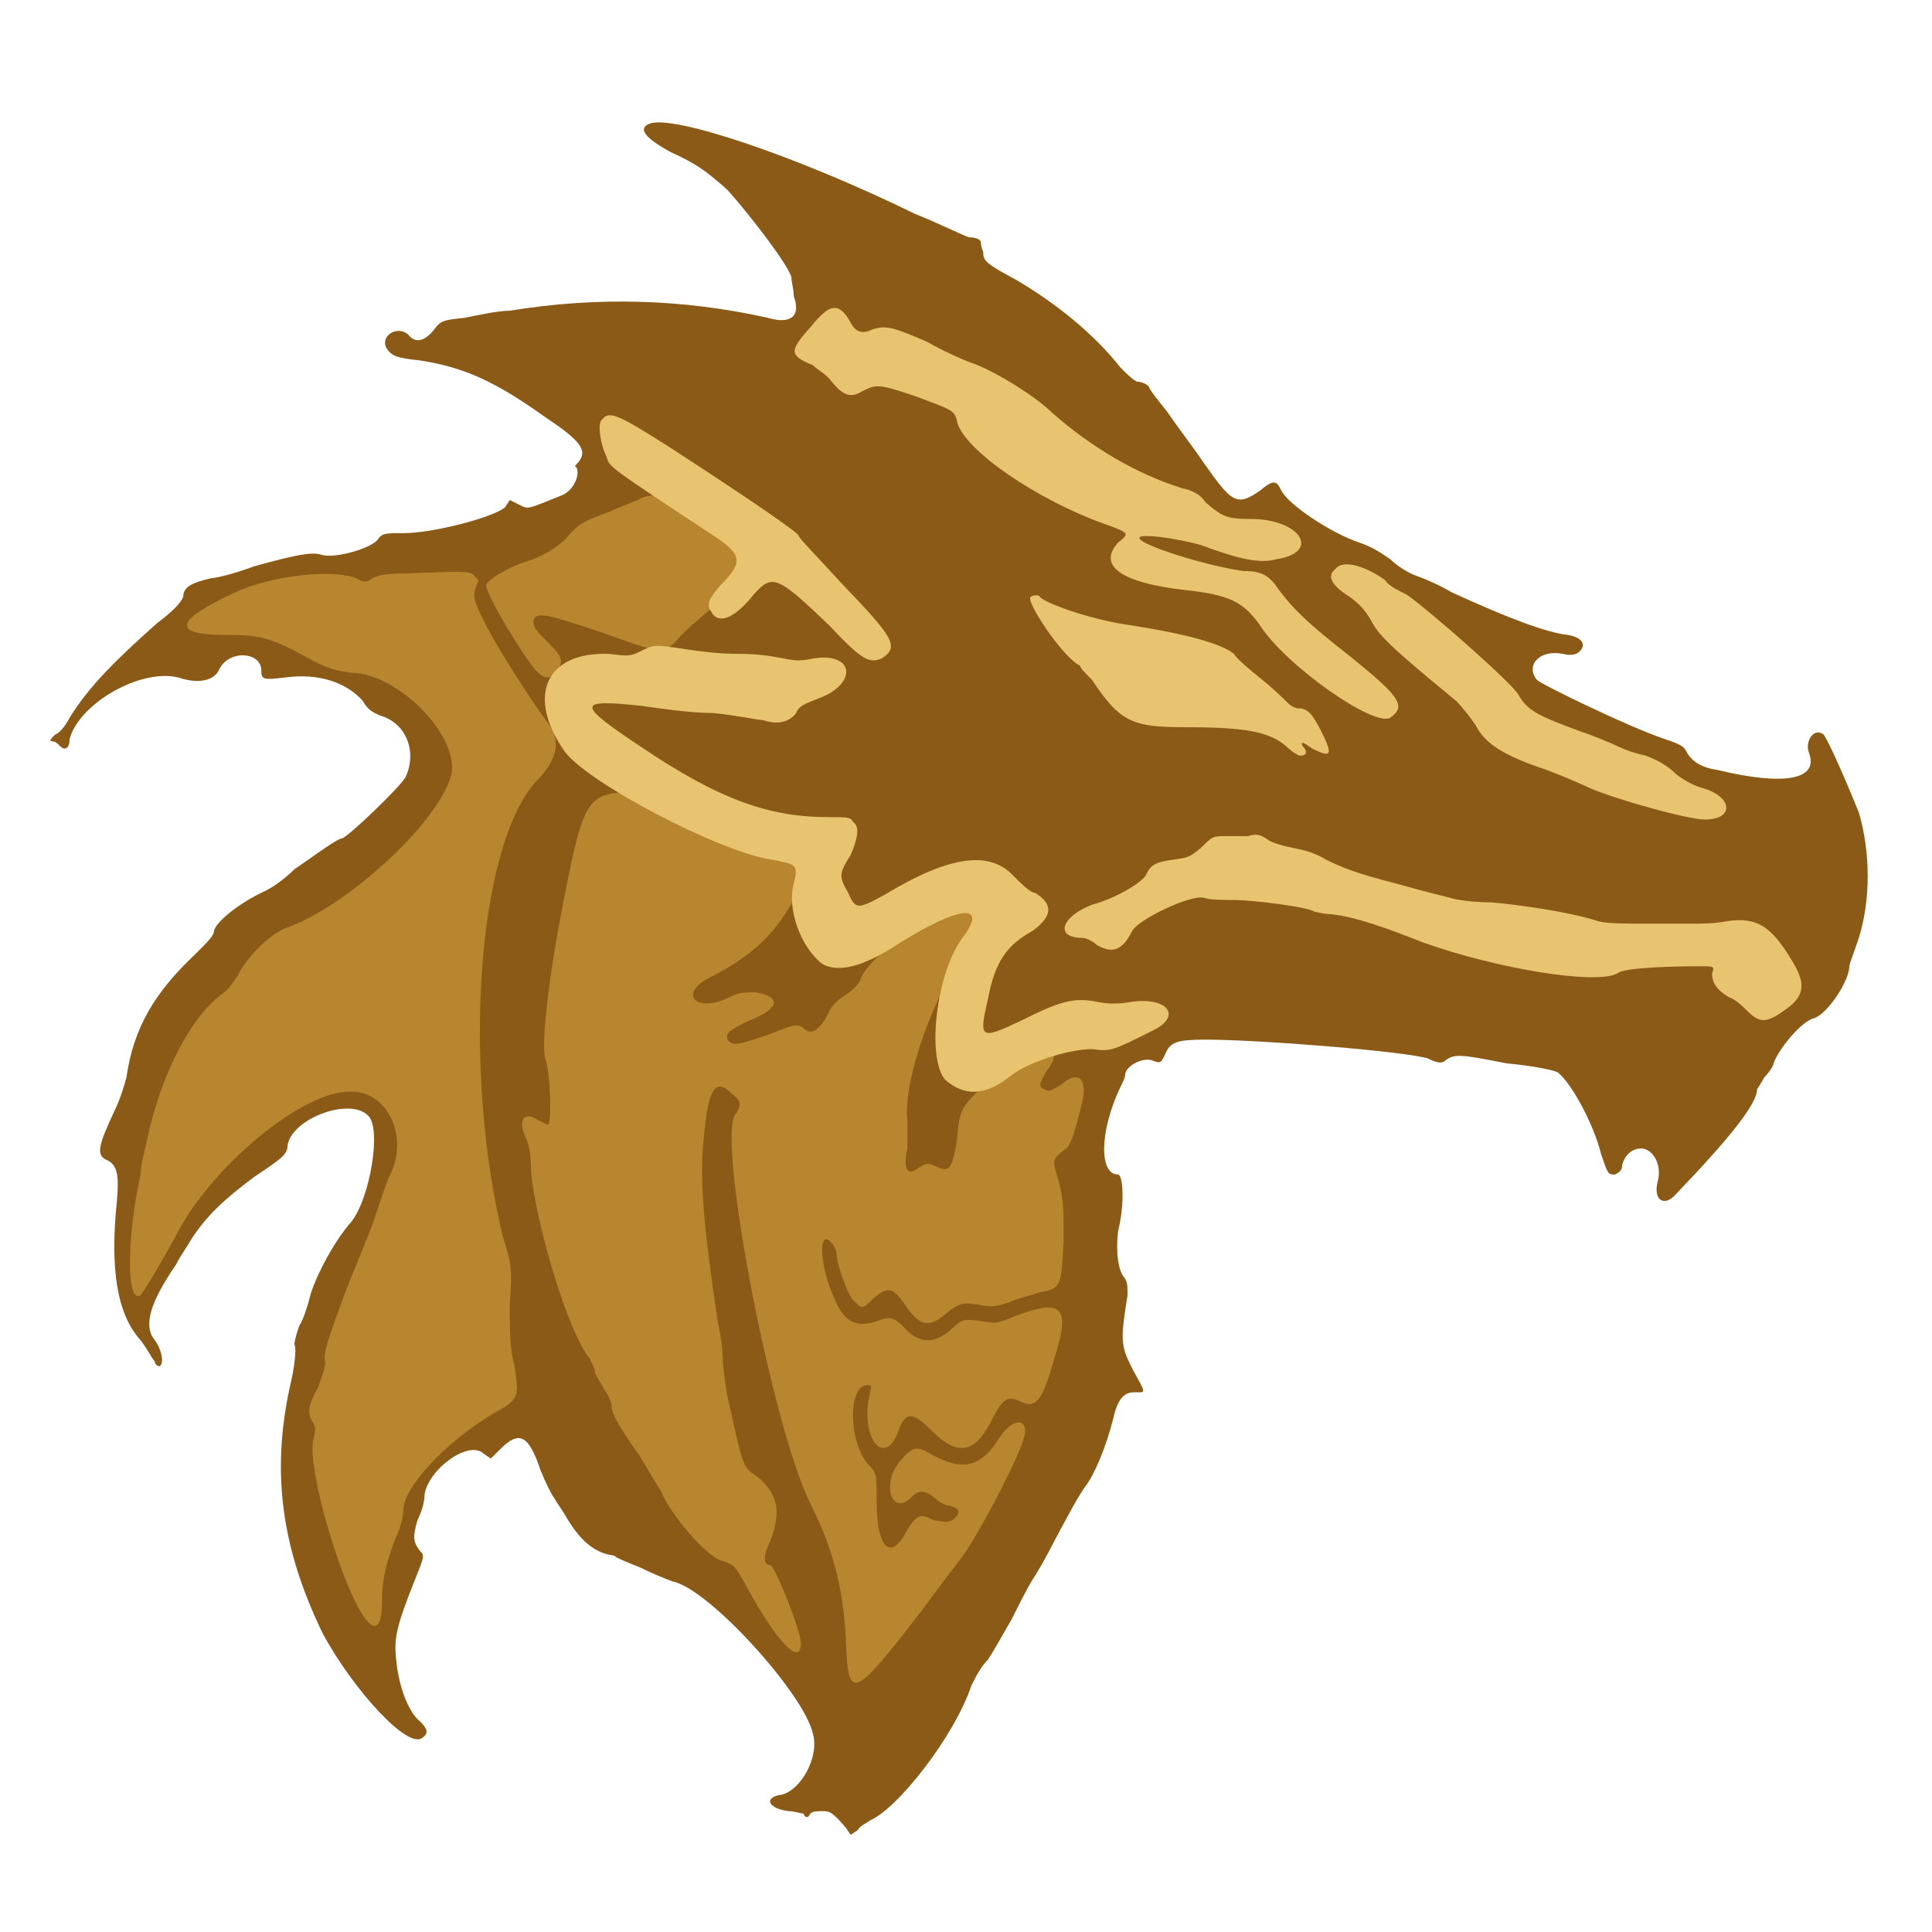
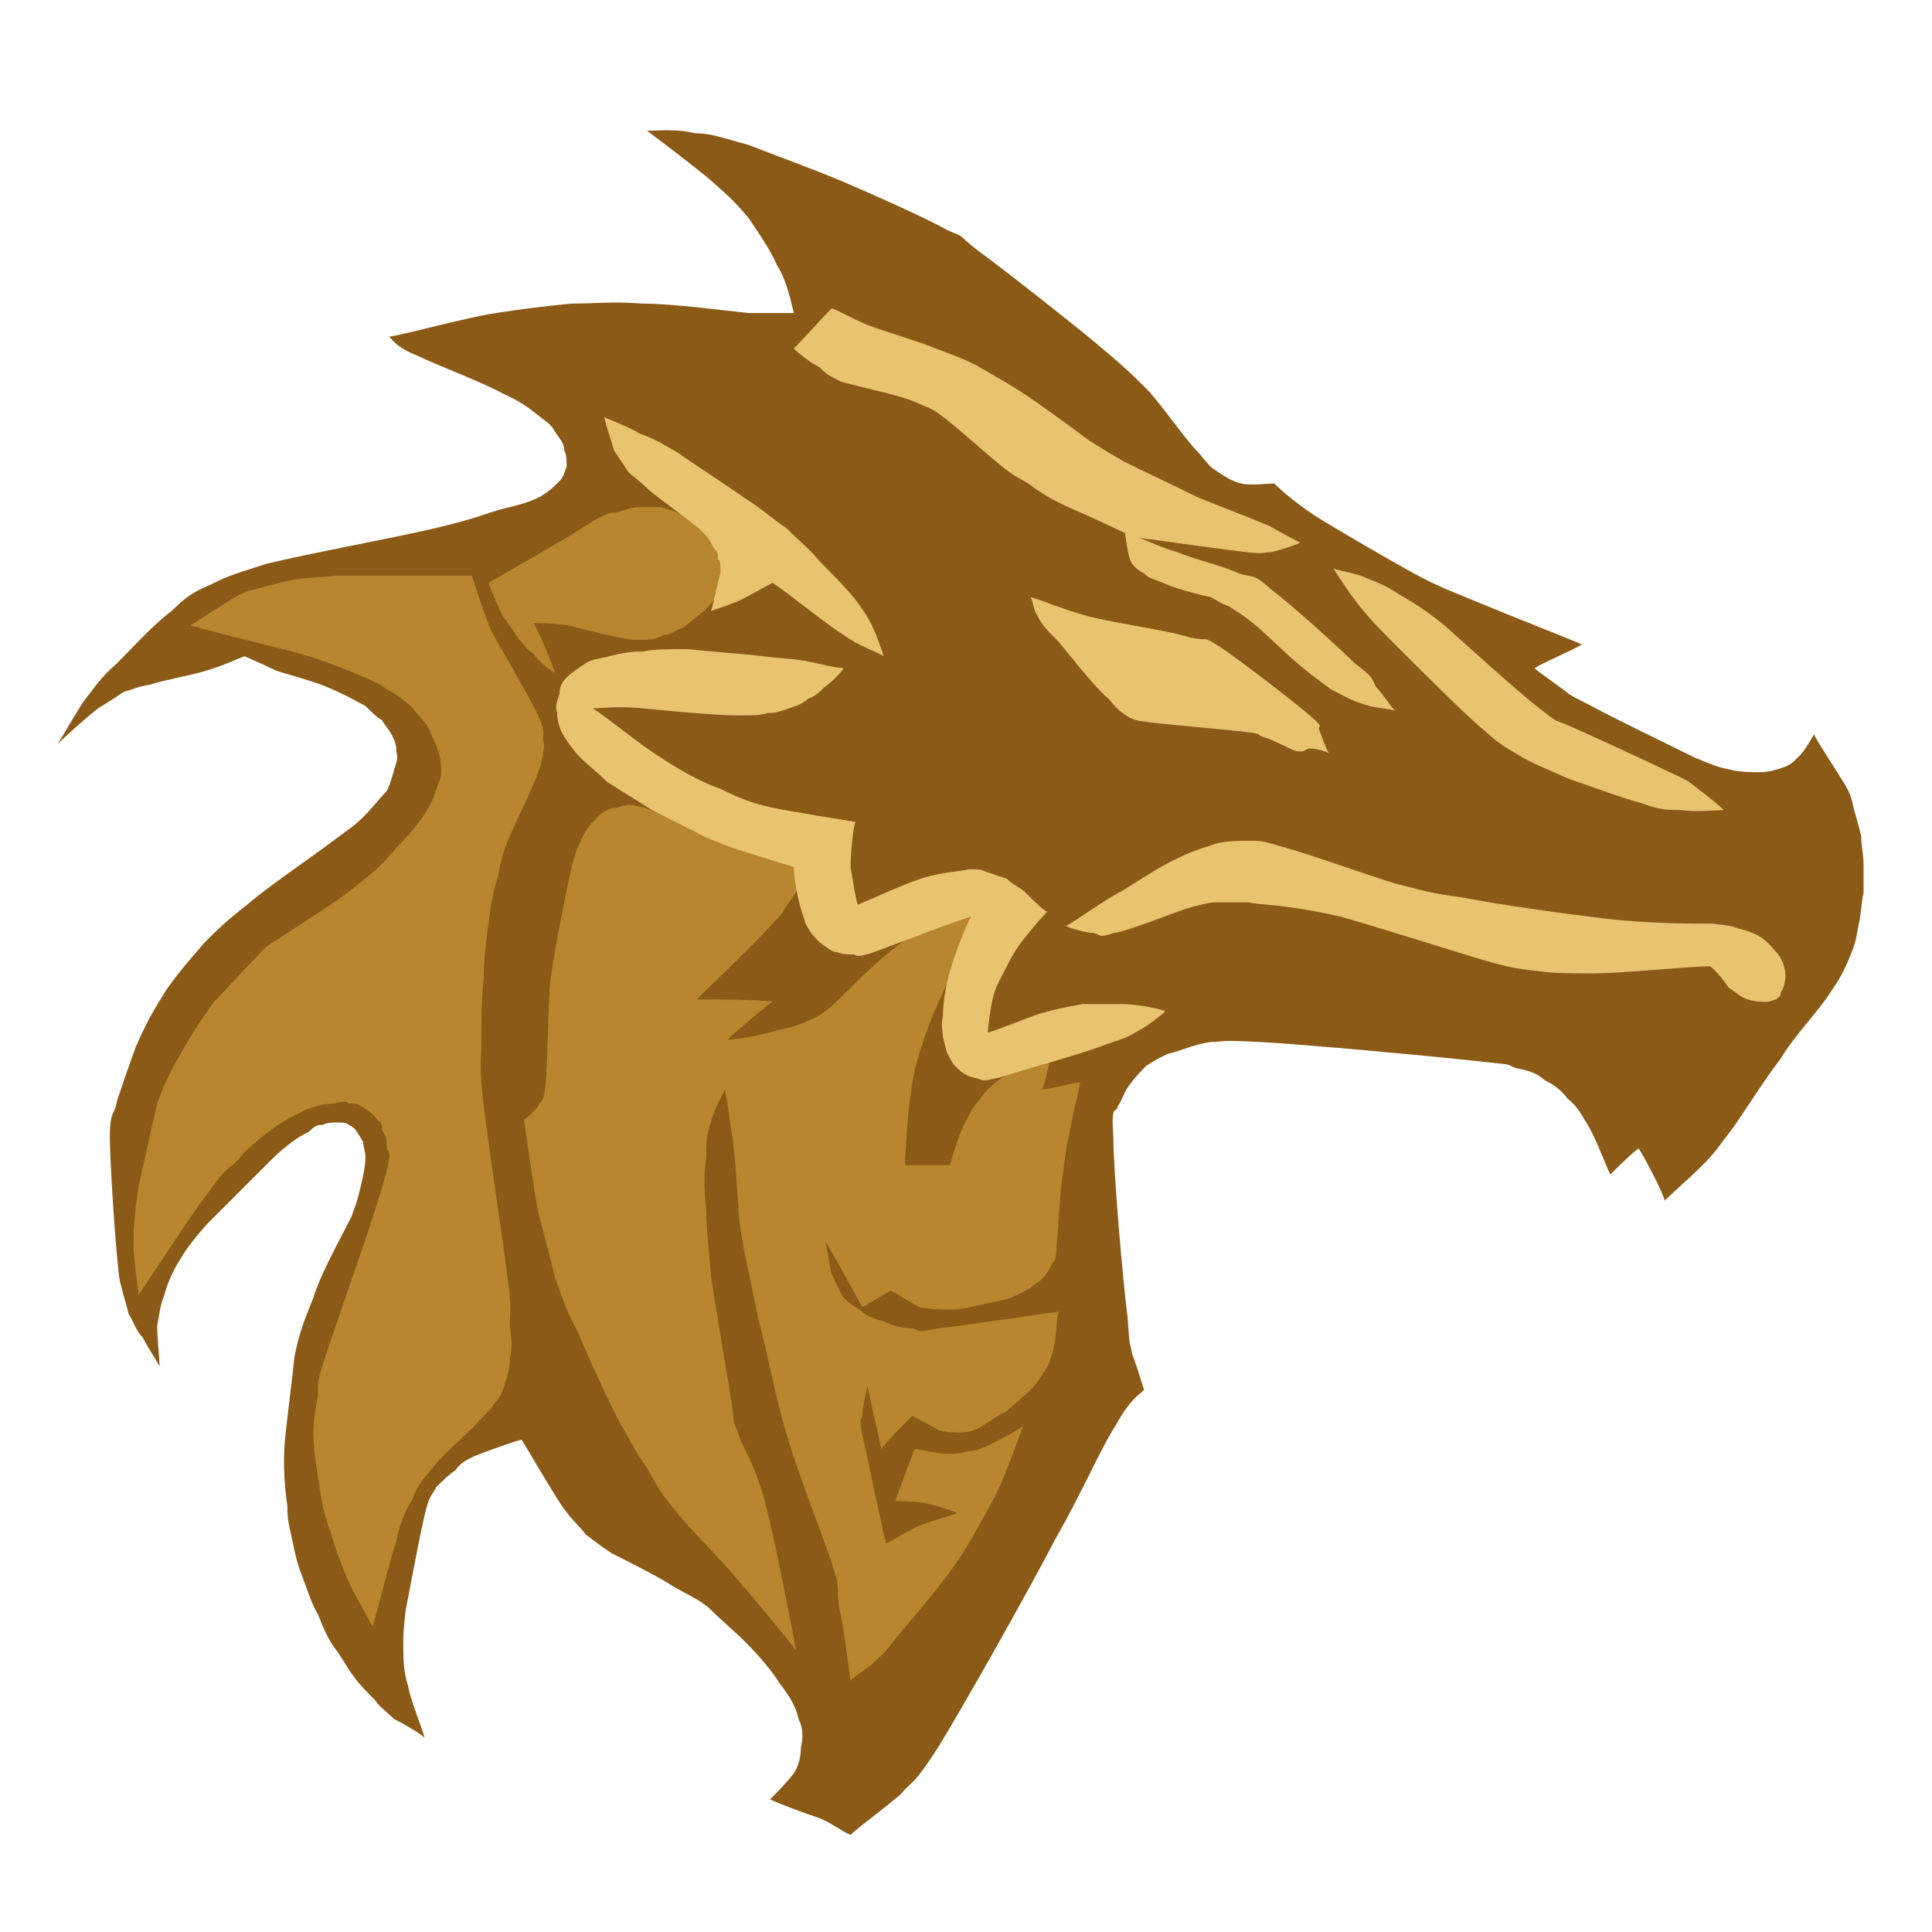
<svg xmlns="http://www.w3.org/2000/svg" viewBox="0 0 64 64">
  <g transform="translate(1.6 -9.7) scale(0.0784)">
-     <path d="M 254 176 C 249 178, 252 182, 263 188 C 274 193, 278 196, 287 204 C 296 214, 313 236, 314 241 C 314 243, 315 246, 315 249 C 318 257, 314 261, 304 258 C 268 250, 232 249, 195 255 C 190 255, 181 257, 176 258 C 167 259, 166 259, 163 263 C 159 268, 155 269, 152 265 C 147 261, 140 266, 143 271 C 145 274, 147 275, 157 276 C 176 279, 189 285, 210 300 C 225 310, 228 314, 224 319 C 223 320, 222 321, 223 321 C 225 324, 222 331, 217 333 C 202 339, 203 339, 199 337 L 195 335 193 338 C 189 342, 163 349, 150 349 C 142 349, 141 349, 139 352 C 135 356, 120 360, 115 358 C 111 357, 105 358, 87 363 C 79 366, 71 368, 69 368 C 60 370, 57 372, 57 376 C 56 378, 54 381, 46 387 C 28 403, 17 414, 9 427 C 7 431, 4 434, 3 434 C 1 436, 0 437, 2 437 C 3 437, 4 438, 5 439 C 7 441, 9 440, 9 436 C 13 421, 39 406, 55 410 C 64 413, 70 411, 72 407 C 76 398, 90 399, 90 407 C 90 411, 91 411, 100 410 C 114 408, 126 412, 133 420 C 135 424, 138 425, 140 426 C 151 429, 156 441, 151 452 C 149 456, 126 478, 124 478 C 122 478, 110 487, 104 491 C 101 494, 96 498, 92 500 C 81 505, 71 513, 70 517 C 70 519, 68 521, 62 527 C 45 543, 36 558, 33 579 C 32 583, 30 589, 28 593 C 21 608, 20 612, 25 614 C 29 616, 30 620, 29 631 C 26 660, 29 679, 39 690 C 42 694, 44 698, 45 699 C 45 700, 46 701, 47 701 C 49 700, 48 694, 45 690 C 40 684, 43 674, 54 658 C 56 654, 59 650, 60 648 C 67 637, 75 630, 87 621 C 99 613, 100 612, 101 609 C 101 597, 127 587, 135 595 C 141 600, 136 630, 128 640 C 121 648, 114 661, 111 670 C 110 674, 108 681, 106 684 C 105 687, 104 690, 104 692 C 105 693, 104 702, 102 710 C 94 747, 99 779, 116 814 C 129 838, 152 863, 158 858 C 161 856, 160 854, 157 851 C 152 847, 148 836, 147 825 C 146 816, 147 811, 155 791 C 159 781, 159 781, 157 779 C 154 775, 154 773, 156 766 C 158 762, 159 758, 159 755 C 161 744, 178 732, 184 738 L 187 740 191 736 C 199 728, 203 730, 208 745 C 210 750, 213 756, 214 757 C 215 759, 218 763, 219 765 C 225 775, 231 780, 239 781 C 240 782, 245 784, 250 786 C 254 788, 261 791, 264 792 C 279 795, 319 839, 323 856 C 326 866, 318 880, 310 882 C 302 883, 304 888, 313 889 C 315 889, 318 890, 319 890 C 320 892, 321 892, 322 890 C 323 889, 325 889, 327 889 C 330 889, 331 889, 337 896 L 339 899 342 897 C 343 895, 346 894, 347 893 C 359 888, 383 857, 390 836 C 392 832, 394 828, 397 825 C 399 822, 403 815, 407 808 C 410 802, 414 794, 416 791 C 418 788, 422 781, 425 775 C 432 762, 434 758, 438 752 C 442 747, 447 735, 450 723 C 452 714, 455 712, 459 712 C 464 712, 464 713, 458 702 C 453 692, 453 690, 456 671 C 456 667, 456 666, 455 664 C 452 661, 451 653, 452 644 C 455 632, 454 620, 452 620 C 444 620, 444 602, 453 583 C 454 581, 455 579, 455 578 C 455 574, 463 570, 467 572 C 470 573, 470 573, 472 569 C 474 564, 477 563, 489 563 C 512 563, 574 568, 583 571 C 587 573, 589 573, 590 572 C 594 569, 596 569, 616 573 C 627 574, 637 576, 638 577 C 644 582, 653 599, 656 611 C 659 620, 659 620, 662 620 C 664 619, 665 618, 665 616 C 666 612, 669 609, 673 609 C 678 609, 682 616, 680 623 C 678 631, 683 634, 688 628 C 711 604, 722 590, 722 584 C 722 584, 724 581, 725 579 C 727 577, 729 574, 729 573 C 731 567, 741 555, 746 554 C 752 552, 761 538, 761 532 C 761 531, 763 526, 765 520 C 770 504, 770 484, 765 467 C 761 457, 752 436, 750 434 C 746 431, 742 437, 744 442 C 748 453, 734 456, 705 449 C 698 448, 694 445, 692 441 C 691 439, 689 438, 683 436 C 668 431, 631 413, 629 411 C 624 405, 630 398, 640 400 C 644 401, 646 400, 647 399 C 650 396, 648 393, 642 392 C 633 391, 617 385, 593 374 C 588 371, 581 368, 578 367 C 575 366, 570 363, 567 360 C 564 358, 560 355, 554 353 C 542 349, 524 337, 521 331 C 519 327, 518 326, 512 331 C 502 338, 500 336, 488 319 C 484 313, 477 304, 473 298 C 469 293, 465 288, 465 287 C 464 286, 462 285, 460 285 C 458 284, 456 282, 453 279 C 442 265, 426 252, 409 242 C 396 235, 395 234, 395 230 C 394 228, 394 226, 394 226 C 394 225, 392 224, 389 224 C 386 223, 376 218, 366 214 C 317 190, 264 172, 254 176" fill="#8A5A16" fill-rule="evenodd" />
-     <path d="M 249 335 C 247 336, 241 338, 237 340 C 226 344, 224 345, 219 351 C 214 356, 208 359, 202 361 C 195 363, 185 369, 185 371 C 185 375, 200 400, 206 407 C 210 411, 212 411, 215 407 C 218 403, 217 401, 211 395 C 206 390, 205 389, 205 386 C 206 382, 210 383, 234 391 C 259 400, 259 400, 265 395 C 267 392, 274 386, 280 381 C 300 362, 301 359, 281 347 C 274 343, 266 338, 263 336 C 258 333, 254 332, 249 335 M 152 366 C 142 366, 139 367, 137 368 C 134 370, 134 370, 130 368 C 120 364, 94 367, 79 374 C 53 386, 52 392, 75 392 C 90 392, 94 393, 112 403 C 120 407, 122 407, 128 408 C 148 408, 175 436, 170 452 C 164 472, 126 507, 100 516 C 93 519, 84 528, 80 536 C 78 539, 76 542, 73 544 C 60 554, 48 577, 42 604 C 41 609, 39 616, 39 620 C 33 647, 33 675, 39 671 C 40 670, 48 657, 56 642 C 72 614, 108 585, 127 585 C 143 584, 153 604, 144 621 C 143 623, 140 632, 137 641 C 134 649, 128 663, 125 671 C 118 690, 116 696, 117 699 C 117 702, 116 704, 114 710 C 110 717, 109 721, 112 725 C 113 727, 113 728, 112 732 C 109 744, 125 798, 135 809 C 139 813, 141 810, 141 800 C 141 791, 143 783, 147 773 C 149 769, 150 764, 150 762 C 150 752, 168 733, 188 721 C 199 715, 199 714, 197 701 C 195 693, 195 688, 195 675 C 196 660, 196 659, 192 646 C 175 575, 181 482, 206 454 C 215 445, 217 437, 211 429 C 204 420, 189 396, 185 388 C 180 378, 179 376, 181 371 C 182 369, 182 369, 180 367 C 178 365, 177 365, 152 366 M 238 459 C 228 461, 225 467, 219 498 C 212 532, 208 564, 210 571 C 212 576, 213 599, 211 599 C 211 599, 209 598, 207 597 C 201 593, 198 597, 202 605 C 203 607, 204 612, 204 619 C 206 641, 220 688, 229 698 C 229 699, 231 701, 231 704 C 232 706, 234 709, 235 711 C 237 714, 238 716, 238 718 C 238 721, 242 728, 250 739 C 253 744, 257 751, 259 754 C 263 764, 278 781, 284 783 C 290 785, 290 785, 295 794 C 308 818, 318 828, 318 818 C 318 813, 307 785, 305 785 C 302 785, 302 781, 305 775 C 310 762, 308 755, 300 748 C 293 743, 294 745, 287 714 C 286 708, 285 701, 285 698 C 285 694, 284 687, 283 683 C 277 643, 275 622, 277 604 C 279 583, 282 579, 289 586 C 293 589, 293 591, 290 595 C 283 608, 306 727, 322 759 C 331 777, 336 794, 337 817 C 338 843, 340 842, 370 803 C 375 796, 382 787, 385 783 C 391 776, 409 742, 412 732 C 415 723, 408 722, 402 731 C 394 744, 386 746, 371 737 C 367 735, 365 735, 360 741 C 352 750, 356 764, 364 757 C 368 753, 370 753, 375 757 C 377 759, 380 760, 381 760 C 385 761, 386 763, 382 766 C 380 767, 380 767, 374 766 C 368 763, 367 764, 363 770 C 356 784, 350 778, 350 758 C 350 746, 350 746, 346 742 C 338 732, 338 709, 346 709 C 348 709, 348 709, 347 713 C 343 731, 353 744, 359 729 C 362 720, 365 720, 373 728 C 384 739, 391 738, 398 725 C 403 715, 405 713, 411 716 C 417 719, 420 716, 425 698 C 432 676, 429 672, 408 680 C 401 683, 400 683, 395 682 C 387 681, 387 681, 383 684 C 375 692, 368 692, 361 684 C 357 680, 355 680, 350 682 C 341 685, 336 682, 332 672 C 326 659, 325 642, 331 649 C 332 650, 333 652, 333 653 C 333 658, 338 671, 340 673 C 344 677, 344 677, 349 672 C 355 667, 357 668, 362 675 C 368 684, 372 685, 379 679 C 385 674, 387 674, 393 675 C 398 676, 400 676, 406 674 C 410 672, 416 671, 418 670 C 428 668, 428 668, 429 648 C 429 634, 429 631, 427 623 C 424 613, 424 614, 430 609 C 432 608, 434 601, 437 589 C 439 579, 435 576, 428 582 C 423 585, 423 585, 421 584 C 418 583, 419 581, 422 576 C 432 563, 414 566, 397 581 C 386 591, 385 592, 384 605 C 382 617, 381 619, 376 617 C 372 615, 371 615, 368 617 C 363 621, 361 618, 363 609 C 363 606, 363 602, 363 597 C 361 581, 374 543, 390 522 C 397 511, 396 508, 385 509 C 372 510, 346 528, 343 538 C 342 540, 340 542, 337 544 C 334 546, 331 548, 329 553 C 325 560, 322 561, 319 558 C 316 556, 314 557, 304 561 C 292 565, 289 566, 287 563 C 286 560, 288 559, 296 555 C 309 550, 310 545, 299 543 C 294 543, 292 543, 288 545 C 274 552, 266 544, 279 537 C 299 527, 308 517, 316 502 C 323 489, 322 487, 310 486 C 292 484, 276 478, 257 466 C 245 459, 244 458, 238 459" fill="#b8862f" fill-rule="evenodd" />
-     <path d="M 322 262 C 313 272, 313 274, 323 278 C 325 280, 329 282, 331 285 C 336 291, 339 292, 344 289 C 350 286, 351 286, 366 291 C 382 297, 383 297, 384 302 C 387 314, 418 335, 446 345 C 457 349, 457 349, 452 353 C 443 363, 454 370, 480 373 C 499 375, 505 378, 512 388 C 523 405, 560 431, 567 427 C 574 422, 571 418, 550 401 C 532 387, 526 381, 520 373 C 516 367, 513 365, 505 365 C 490 363, 461 354, 461 351 C 461 349, 476 351, 487 354 C 503 360, 512 362, 519 360 C 538 357, 529 343, 508 343 C 498 343, 496 342, 489 336 C 487 333, 484 331, 479 330 C 460 324, 441 313, 424 298 C 417 291, 399 280, 390 277 C 387 276, 378 272, 371 268 C 357 262, 354 261, 348 263 C 344 265, 341 264, 339 260 C 334 251, 330 252, 322 262 M 234 301 C 232 302, 233 311, 236 317 C 237 321, 237 321, 281 350 C 293 358, 294 361, 284 371 C 279 377, 278 379, 280 382 C 283 388, 290 385, 298 375 C 306 366, 308 367, 330 388 C 344 403, 347 404, 352 402 C 360 397, 357 393, 335 370 C 325 359, 317 351, 317 350 C 317 349, 300 337, 263 313 C 241 299, 237 297, 234 301 M 544 364 C 540 367, 542 371, 550 376 C 554 379, 556 381, 559 386 C 562 392, 567 397, 595 420 C 597 422, 601 427, 603 430 C 607 438, 615 443, 633 449 C 641 452, 650 456, 652 457 C 664 462, 693 470, 700 470 C 712 470, 712 461, 700 457 C 696 456, 692 454, 688 451 C 684 447, 680 445, 675 443 C 670 442, 665 440, 663 439 C 661 438, 654 435, 648 433 C 629 426, 625 424, 621 417 C 618 412, 584 382, 574 375 C 570 373, 566 371, 565 369 C 557 363, 547 360, 544 364 M 250 399 C 246 401, 245 401, 237 400 C 210 399, 202 418, 218 441 C 227 454, 284 484, 306 487 C 316 489, 317 489, 315 497 C 312 508, 318 524, 327 531 C 334 535, 345 532, 360 522 C 384 507, 397 505, 387 519 C 375 534, 371 571, 379 580 C 387 587, 396 587, 407 578 C 415 572, 432 567, 441 567 C 449 568, 449 568, 467 559 C 479 553, 473 545, 458 547 C 452 548, 448 548, 443 547 C 433 545, 427 547, 411 555 C 394 563, 393 563, 397 546 C 400 530, 405 523, 416 517 C 424 511, 425 506, 417 501 C 415 501, 411 497, 408 494 C 398 483, 381 485, 353 502 C 342 508, 341 508, 338 501 C 334 494, 334 493, 339 485 C 342 478, 343 473, 340 471 C 339 469, 338 469, 330 469 C 305 469, 284 462, 250 439 C 223 421, 223 419, 251 422 C 258 423, 271 425, 281 425 C 291 426, 300 428, 302 428 C 308 430, 313 429, 316 425 C 317 422, 320 421, 325 419 C 342 413, 341 399, 323 402 C 318 403, 316 403, 311 402 C 306 401, 300 400, 292 400 C 283 400, 276 399, 269 398 C 256 396, 256 396, 250 399 M 507 477 C 505 477, 502 477, 498 477 C 492 477, 492 477, 487 482 C 482 486, 482 486, 475 487 C 468 488, 466 489, 464 493 C 463 496, 452 503, 441 506 C 428 511, 425 520, 437 520 C 438 520, 441 521, 443 523 C 450 527, 454 525, 458 517 C 461 512, 482 502, 488 503 C 491 504, 496 504, 501 504 C 509 504, 533 507, 535 509 C 536 509, 539 510, 542 510 C 552 511, 566 516, 581 522 C 612 533, 654 540, 663 535 C 665 533, 680 532, 698 532 C 704 532, 704 532, 703 535 C 703 539, 705 542, 710 545 C 713 546, 716 549, 718 551 C 723 556, 726 556, 733 551 C 742 545, 743 540, 737 530 C 728 515, 722 511, 709 513 C 704 514, 698 514, 696 514 C 693 514, 685 514, 676 514 C 666 514, 659 514, 655 513 C 643 509, 621 506, 610 505 C 602 505, 595 504, 592 503 C 588 502, 580 500, 573 498 C 558 494, 550 492, 540 487 C 535 484, 531 483, 526 482 C 521 481, 518 480, 516 479 C 512 476, 510 476, 507 477" fill="#e8c471" fill-rule="evenodd" />
-     <path d="M 415 376 C 413 378, 429 402, 436 405 C 436 406, 438 408, 441 411 C 453 429, 458 431, 481 431 C 506 431, 516 433, 523 439 C 525 441, 528 443, 529 443 C 532 443, 532 441, 530 439 C 529 437, 530 437, 534 440 C 542 444, 543 443, 538 433 C 534 425, 532 423, 528 423 C 527 423, 525 422, 524 421 C 523 420, 518 415, 513 411 C 508 407, 502 402, 501 400 C 496 396, 483 392, 458 388 C 442 386, 422 379, 419 376 C 419 375, 416 375, 415 376" fill="#e8c471" fill-rule="evenodd" />
+     <path d="M253 179C257 182 273 194 280 200C288 207 291 210 296 216C300 222 305 229 308 236C312 242 314 252 315 256C312 256 307 256 296 256C286 255 264 252 251 252C238 251 231 252 221 252C211 253 202 254 189 256C176 258 151 265 144 266C146 268 148 271 156 274C164 278 183 285 192 290C201 294 204 297 208 300C212 303 213 304 214 306C216 309 218 311 218 314C219 316 219 318 219 321C218 323 218 325 216 327C214 329 211 332 207 334C203 336 199 337 191 339C184 341 180 343 163 347C146 351 108 358 92 362C76 367 74 368 68 371C61 374 58 376 52 382C45 387 35 398 29 404C22 410 19 415 15 420C11 426 6 435 4 438C7 435 16 427 21 423C26 420 29 418 32 416C36 415 37 414 43 413C49 411 61 409 67 407C74 405 80 402 83 401C85 402 90 404 96 407C102 409 114 412 120 415C127 418 130 420 134 422C137 425 139 427 141 428C142 430 144 432 145 434C146 436 147 438 147 440C147 442 148 444 147 446C146 449 145 454 143 458C140 461 137 465 133 469C129 473 127 474 119 480C111 486 92 499 84 506C75 513 72 516 66 522C60 529 52 538 48 545C43 553 40 559 37 566C34 574 31 583 29 589C28 595 26 593 26 604C26 614 28 644 29 654C30 665 30 664 31 668C32 672 33 675 34 679C36 682 37 686 40 689C42 693 46 699 47 701C47 698 46 689 46 684C47 679 47 676 49 671C50 667 52 662 55 657C58 652 60 649 67 641C74 634 89 619 96 612C104 605 106 604 110 602C113 599 114 599 116 599C118 598 120 598 122 598C124 598 126 598 127 599C129 600 130 601 131 603C132 604 132 605 133 606C133 608 134 610 134 613C134 616 133 621 132 625C131 629 131 630 128 638C124 646 115 662 112 672C108 682 106 687 104 697C103 707 101 722 100 732C99 743 100 753 101 760C101 767 102 769 103 774C104 779 105 784 107 789C109 794 111 801 114 806C116 811 118 816 121 820C124 824 126 828 129 832C131 835 135 839 138 842C140 845 143 847 146 850C150 852 157 856 159 858C158 854 153 842 152 836C150 830 150 824 150 819C150 814 150 813 151 804C153 794 157 772 159 764C161 755 162 756 164 752C167 749 169 747 172 745C174 742 176 741 180 739C185 737 196 733 200 732C203 737 213 754 217 760C222 767 224 768 227 772C231 775 232 776 238 780C244 783 258 790 264 794C271 798 274 799 279 803C284 808 290 813 295 818C300 823 306 830 309 835C313 840 316 845 317 850C319 854 319 858 318 862C318 866 317 870 315 873C312 877 307 882 305 884C309 886 320 890 326 892C331 894 336 898 339 899C342 896 353 888 360 882C366 875 365 879 376 862C387 844 413 798 425 775C438 752 444 737 451 726C457 715 461 713 463 711C462 708 460 701 458 696C457 690 457 695 456 680C454 665 450 618 450 604C449 589 451 595 452 591C454 588 455 584 457 582C459 579 462 576 464 574C467 572 469 571 473 569C478 568 484 565 491 564C497 564 493 563 512 564C531 565 585 570 603 572C621 574 615 573 620 575C625 576 629 577 632 580C636 582 639 584 642 588C646 591 648 595 651 600C654 605 658 616 660 620C662 618 670 610 672 609C674 612 682 627 683 631C686 628 694 621 699 616C704 611 706 608 712 600C717 593 725 580 732 571C738 561 748 551 753 543C758 536 760 531 762 526C764 521 764 519 765 514C766 510 766 505 767 501C767 496 767 493 767 489C767 485 766 481 766 477C765 473 764 469 763 466C762 462 762 460 759 455C756 450 748 438 746 434C745 436 742 441 740 443C737 446 736 447 733 448C730 449 727 450 723 450C720 450 715 450 711 449C706 448 706 448 696 444C686 439 661 427 652 422C642 417 644 418 640 415C636 412 630 408 628 406C631 404 645 398 648 396C641 393 618 384 606 379C594 374 588 372 577 366C566 360 549 350 539 344C529 338 521 331 518 328C515 328 508 329 504 328C500 327 497 325 494 323C491 321 491 321 486 315C481 310 472 297 465 289C458 282 455 279 443 269C431 259 403 237 392 229C382 221 389 225 380 221C371 216 351 207 337 201C323 195 306 189 296 185C285 182 280 180 273 180C266 178 256 179 253 179Z" fill="#8A5A16" fill-rule="evenodd" />
+     <path d="M186 370C187 373 190 380 192 384C195 388 197 391 199 394C201 396 202 398 205 400C207 403 212 407 214 408C213 404 207 390 205 387C208 387 213 387 220 388C227 390 240 393 246 394C252 394 251 394 253 394C256 394 258 393 260 392C263 392 265 390 268 389C271 387 274 384 277 382C280 379 283 375 286 372C289 368 293 361 295 359C292 357 285 351 281 348C277 345 273 343 269 342C266 340 262 339 259 338C256 338 253 338 250 338C247 338 244 339 241 340C237 341 239 339 230 344C221 350 193 366 186 370ZM60 388C67 390 91 396 103 399C114 402 122 405 129 408C136 411 139 412 143 415C147 417 151 420 154 423C156 426 159 428 161 432C162 435 164 438 165 442C166 445 166 448 166 450C166 453 165 454 164 457C163 460 163 461 160 466C158 470 152 477 147 482C142 488 138 492 130 498C122 505 105 515 98 520C91 524 92 524 88 528C83 533 76 541 70 547C65 554 61 560 57 567C53 574 49 581 46 590C44 599 41 612 39 621C37 631 36 640 36 649C36 657 38 667 38 671C43 664 61 636 68 627C75 617 76 618 80 614C84 609 89 605 93 602C98 598 104 595 108 593C113 591 117 590 121 590C124 589 126 589 127 590C129 590 130 590 132 591C134 592 138 595 139 597C141 598 141 599 141 601C142 603 143 604 143 608C143 611 146 608 142 622C138 637 123 679 118 694C113 709 114 708 114 713C113 719 112 723 112 729C112 735 113 742 114 748C115 755 116 763 119 770C121 777 123 783 126 790C129 797 135 807 137 811C139 805 144 784 147 775C149 766 151 762 154 757C156 751 159 748 164 742C168 737 179 728 183 723C187 719 187 719 189 716C191 714 192 712 193 708C194 705 195 702 195 698C196 694 196 690 195 684C195 678 196 678 194 663C192 647 186 608 184 591C182 575 183 572 183 563C183 554 183 546 184 537C184 529 185 521 186 514C187 506 188 500 190 494C191 488 192 484 195 477C198 470 205 456 207 450C209 445 208 446 209 443C209 441 210 439 209 436C209 433 210 432 206 424C202 416 192 399 187 390C183 380 180 370 179 367C169 367 134 367 122 367C109 368 107 368 102 369C97 370 94 371 90 372C87 373 84 373 79 376C74 379 63 386 60 388ZM201 597C202 604 205 625 207 636C210 647 212 655 214 663C217 672 219 678 224 687C228 697 235 712 240 722C245 731 248 737 253 744C257 751 258 754 265 762C271 770 283 781 291 791C300 801 312 816 316 821C314 811 307 774 303 759C299 744 295 738 292 731C290 724 290 729 289 718C287 706 282 676 280 663C279 649 278 643 278 635C277 626 277 619 278 613C278 607 278 603 280 598C281 593 285 586 286 584C286 586 287 588 288 598C290 607 291 626 292 640C294 654 297 666 300 681C304 696 307 713 312 730C317 747 327 772 331 784C335 796 333 794 334 802C336 810 338 828 339 834C340 832 346 829 349 826C352 823 353 823 358 816C364 809 376 795 383 785C390 775 395 765 400 756C405 746 410 731 412 726C410 728 402 732 398 734C394 736 391 737 388 737C385 738 383 738 379 738C376 738 368 736 366 736C365 739 359 754 358 758C360 758 367 758 371 759C376 760 382 762 384 763C382 764 374 766 369 768C364 770 356 775 354 776C352 768 346 739 344 730C342 721 344 725 344 721C344 718 346 711 346 709C347 714 351 731 352 736C354 733 363 724 365 722C367 723 373 726 376 728C380 729 383 729 386 729C389 729 392 728 395 726C398 724 401 722 405 720C408 717 412 714 415 711C418 708 419 706 421 703C423 700 424 697 425 692C426 688 426 680 427 678C418 679 386 684 376 685C366 687 369 686 365 685C361 685 357 684 353 682C349 681 346 680 344 678C341 676 338 674 336 672C334 669 333 666 331 662C330 658 329 650 328 648C331 652 341 671 344 676C346 675 354 670 356 669C358 670 364 674 368 676C372 677 377 677 382 677C386 677 390 676 394 675C399 674 404 673 407 672C411 670 413 669 415 668C417 666 419 665 420 664C422 662 423 660 424 658C425 656 426 657 426 650C427 643 427 629 429 618C430 606 435 587 436 581C434 581 423 584 420 584C421 582 423 572 424 570C421 571 413 574 408 576C404 578 400 581 396 585C393 589 390 592 388 597C385 602 382 612 381 616C378 616 365 616 362 616C362 612 363 596 364 589C365 581 366 575 368 569C370 563 370 562 374 552C378 543 390 517 393 510C390 511 381 512 376 514C372 516 368 518 364 520C360 522 359 523 353 528C348 532 337 543 332 548C327 552 326 553 321 555C317 557 313 558 308 559C302 561 291 563 287 563C290 560 303 549 306 547C301 546 279 546 274 546C279 541 300 521 306 514C312 508 310 509 313 505C316 501 320 494 321 491C315 489 296 483 284 478C273 474 259 468 252 465C244 463 244 464 240 465C237 465 234 467 232 469C230 471 227 474 225 479C223 483 222 486 220 495C218 505 214 524 212 539C211 553 211 574 210 583C209 591 208 588 207 591C206 593 202 596 201 597Z" fill="#b8862f" fill-rule="evenodd" />
+     <path d="M331 254C328 257 318 268 315 271C317 273 322 277 326 279C329 282 329 282 335 285C342 287 356 290 362 292C368 294 369 295 372 296C376 298 377 299 382 303C387 307 397 316 402 320C408 325 409 325 414 328C418 331 424 335 431 338C438 341 451 347 455 349C455 350 456 357 457 360C458 363 461 365 463 366C465 368 466 368 471 370C475 372 486 375 491 376C495 378 496 379 499 380C502 382 504 383 509 387C514 391 524 401 529 405C535 410 538 412 542 415C546 417 551 420 555 421C560 423 566 423 569 424C567 422 564 417 561 414C559 410 560 410 552 404C545 397 525 379 517 373C509 366 510 368 503 366C497 363 484 360 477 357C470 355 464 352 461 351C469 352 497 356 506 357C515 358 513 357 517 357C521 356 527 354 529 353C527 352 523 350 516 346C509 343 496 338 486 334C476 329 463 323 455 319C448 315 448 315 440 310C432 304 417 293 409 288C401 283 397 281 392 278C386 275 383 274 375 271C368 268 354 264 346 261C339 258 334 255 331 254ZM235 300C235 302 238 310 239 314C241 317 243 320 245 323C248 326 249 326 254 331C259 335 270 343 275 347C280 352 280 353 281 355C283 357 283 358 283 360C284 361 284 362 284 366C283 369 281 379 280 382C282 381 289 379 293 377C297 375 304 371 306 370C311 373 328 387 336 392C343 397 350 399 353 401C352 398 350 392 348 388C346 384 344 381 341 377C337 372 331 366 326 361C322 356 317 352 312 347C306 343 302 339 294 334C287 329 273 320 266 315C259 311 256 309 250 307C245 304 237 301 235 300ZM543 364C545 367 550 375 555 381C560 387 563 390 571 398C579 406 596 423 604 430C612 437 613 438 620 442C626 446 634 449 643 453C652 456 665 461 673 463C681 466 684 466 690 466C696 467 705 466 708 466C706 464 701 460 697 457C693 454 694 454 685 450C677 446 653 435 644 431C635 427 639 430 630 423C621 416 600 397 590 388C580 380 576 378 571 375C565 371 562 370 557 368C553 366 546 365 543 364ZM315 490C315 493 316 500 317 504C318 508 319 511 320 514C322 518 324 520 326 522C329 524 331 526 333 526C336 527 337 527 340 527C342 527 340 529 349 526C357 523 383 513 390 511C388 514 383 527 381 534C379 541 378 548 378 553C377 558 378 559 378 562C379 565 379 567 380 569C381 571 382 573 383 574C385 576 386 577 388 578C390 579 392 579 394 580C396 580 393 581 402 579C411 576 437 569 447 565C456 562 456 562 461 559C465 557 471 552 472 551C470 550 460 548 454 548C448 548 442 548 437 548C431 549 426 550 419 552C413 554 401 559 397 560C397 558 398 550 399 546C400 541 402 538 404 534C406 530 408 526 411 522C414 518 420 511 422 509C420 508 415 503 412 500C409 498 407 497 405 495C402 494 399 493 396 492C394 491 393 491 389 491C385 492 380 492 372 494C364 496 347 504 342 506C341 503 340 496 339 490C339 484 340 474 341 471C335 470 316 467 306 465C297 463 292 461 284 457C275 454 265 448 256 442C247 436 235 426 230 423C234 423 241 422 251 423C261 424 282 426 291 426C300 426 300 426 304 425C308 425 310 424 313 423C316 422 319 421 321 419C324 418 326 416 328 414C331 412 335 408 336 406C333 406 325 404 320 403C314 402 310 402 302 401C294 400 279 399 270 398C262 398 256 398 251 399C245 399 241 400 237 401C234 402 230 402 227 404C224 406 221 408 219 410C217 412 216 414 216 417C215 420 214 422 215 425C215 428 216 432 218 435C220 438 222 441 225 444C228 447 232 450 236 454C242 458 249 462 255 466C261 469 267 472 273 475C278 478 282 479 289 482C296 484 311 489 315 490ZM430 515C432 516 439 518 442 518C445 519 444 520 450 518C457 517 476 509 483 507C491 505 491 505 495 505C499 505 502 505 507 505C512 506 518 506 524 507C531 508 532 508 546 511C560 515 592 525 605 529C619 533 621 533 629 534C637 535 640 535 653 535C665 535 694 532 702 532C704 533 708 538 710 541C713 543 715 545 718 546C721 547 724 547 726 547C728 547 729 546 730 546C731 545 732 545 732 543C733 542 734 539 734 536C734 533 733 530 731 527C729 525 727 522 724 520C721 518 718 517 714 516C711 515 712 515 703 514C694 514 677 514 659 512C642 510 613 506 598 503C583 501 581 500 569 497C556 493 534 485 523 482C513 479 513 479 508 479C503 479 499 479 494 480C488 482 484 483 478 486C471 489 462 495 454 500C446 504 434 513 430 515Z" fill="#e8c471" fill-rule="evenodd" />
+     <path d="M415 376C416 377 416 381 418 384C420 388 422 390 427 395C432 401 442 414 448 419C453 425 454 425 457 427C460 428 458 428 466 429C474 430 498 432 506 433C514 434 510 434 513 435C517 436 524 440 527 441C531 442 531 440 533 440C535 440 540 441 541 442C540 440 538 435 537 432C536 430 540 432 533 426C526 420 504 403 495 397C487 392 492 395 482 393C473 390 450 387 439 384C428 381 419 377 415 376Z" fill="#e8c471" fill-rule="evenodd" />
  </g>
</svg>
